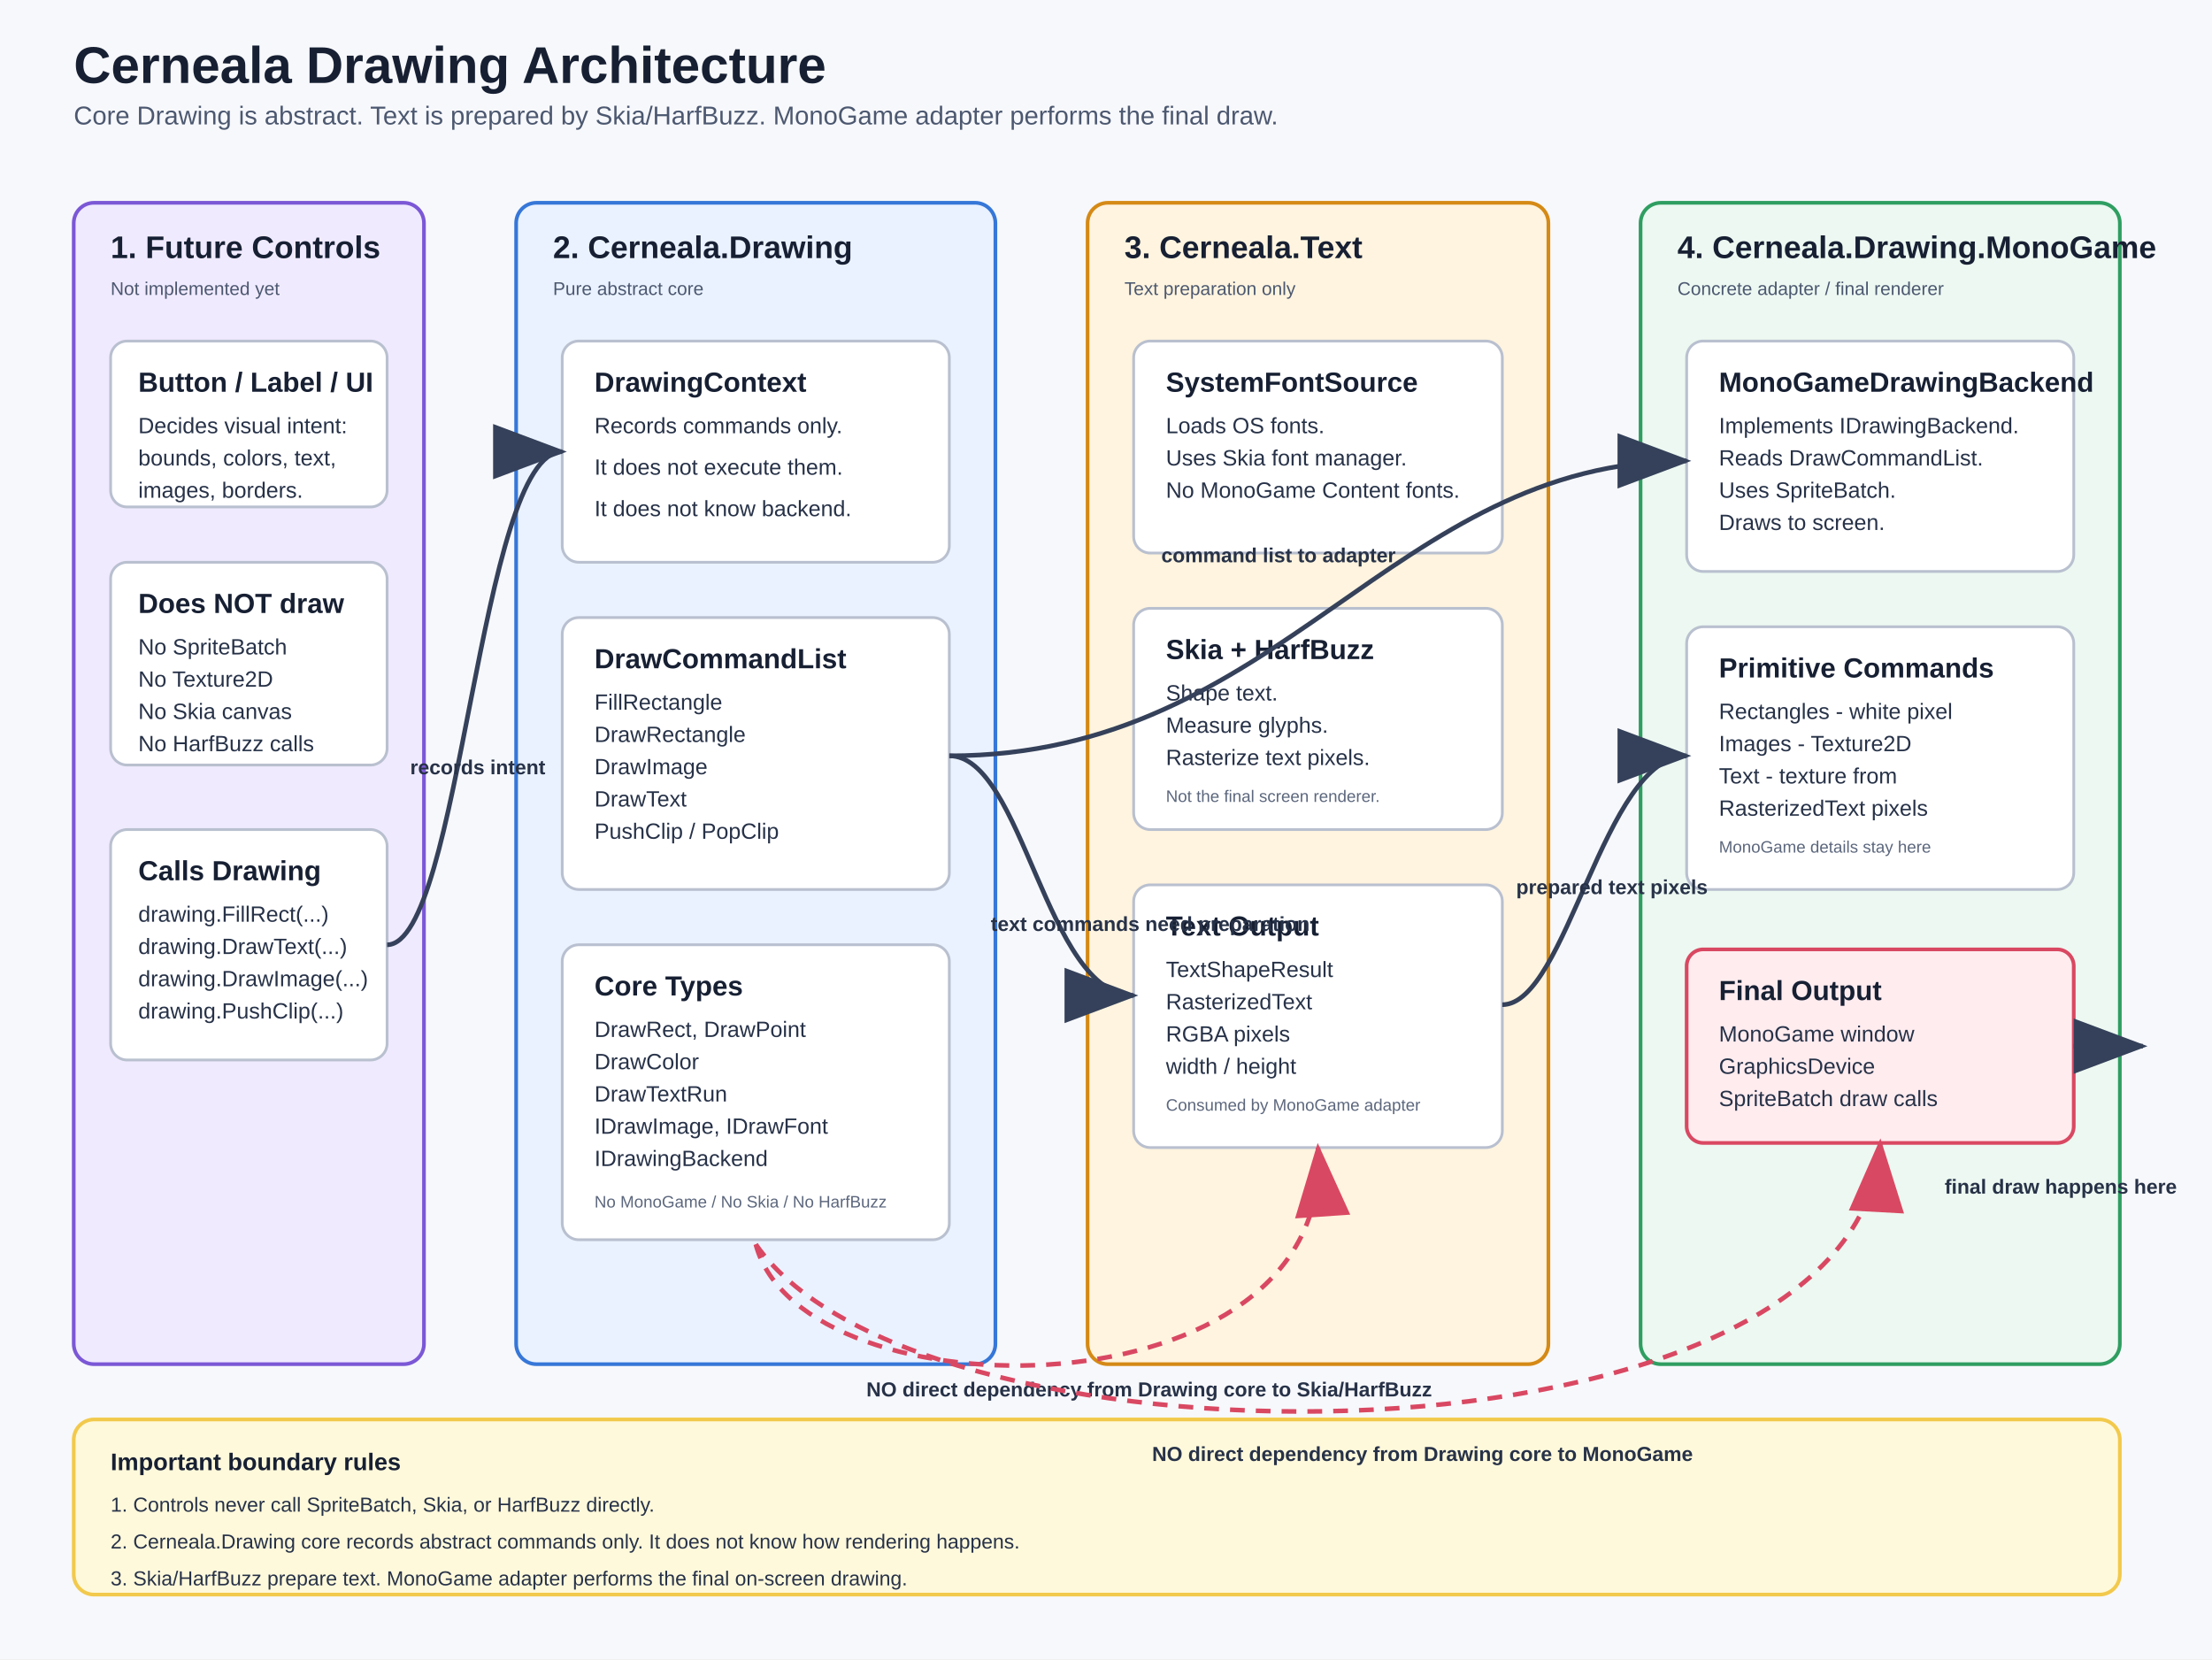
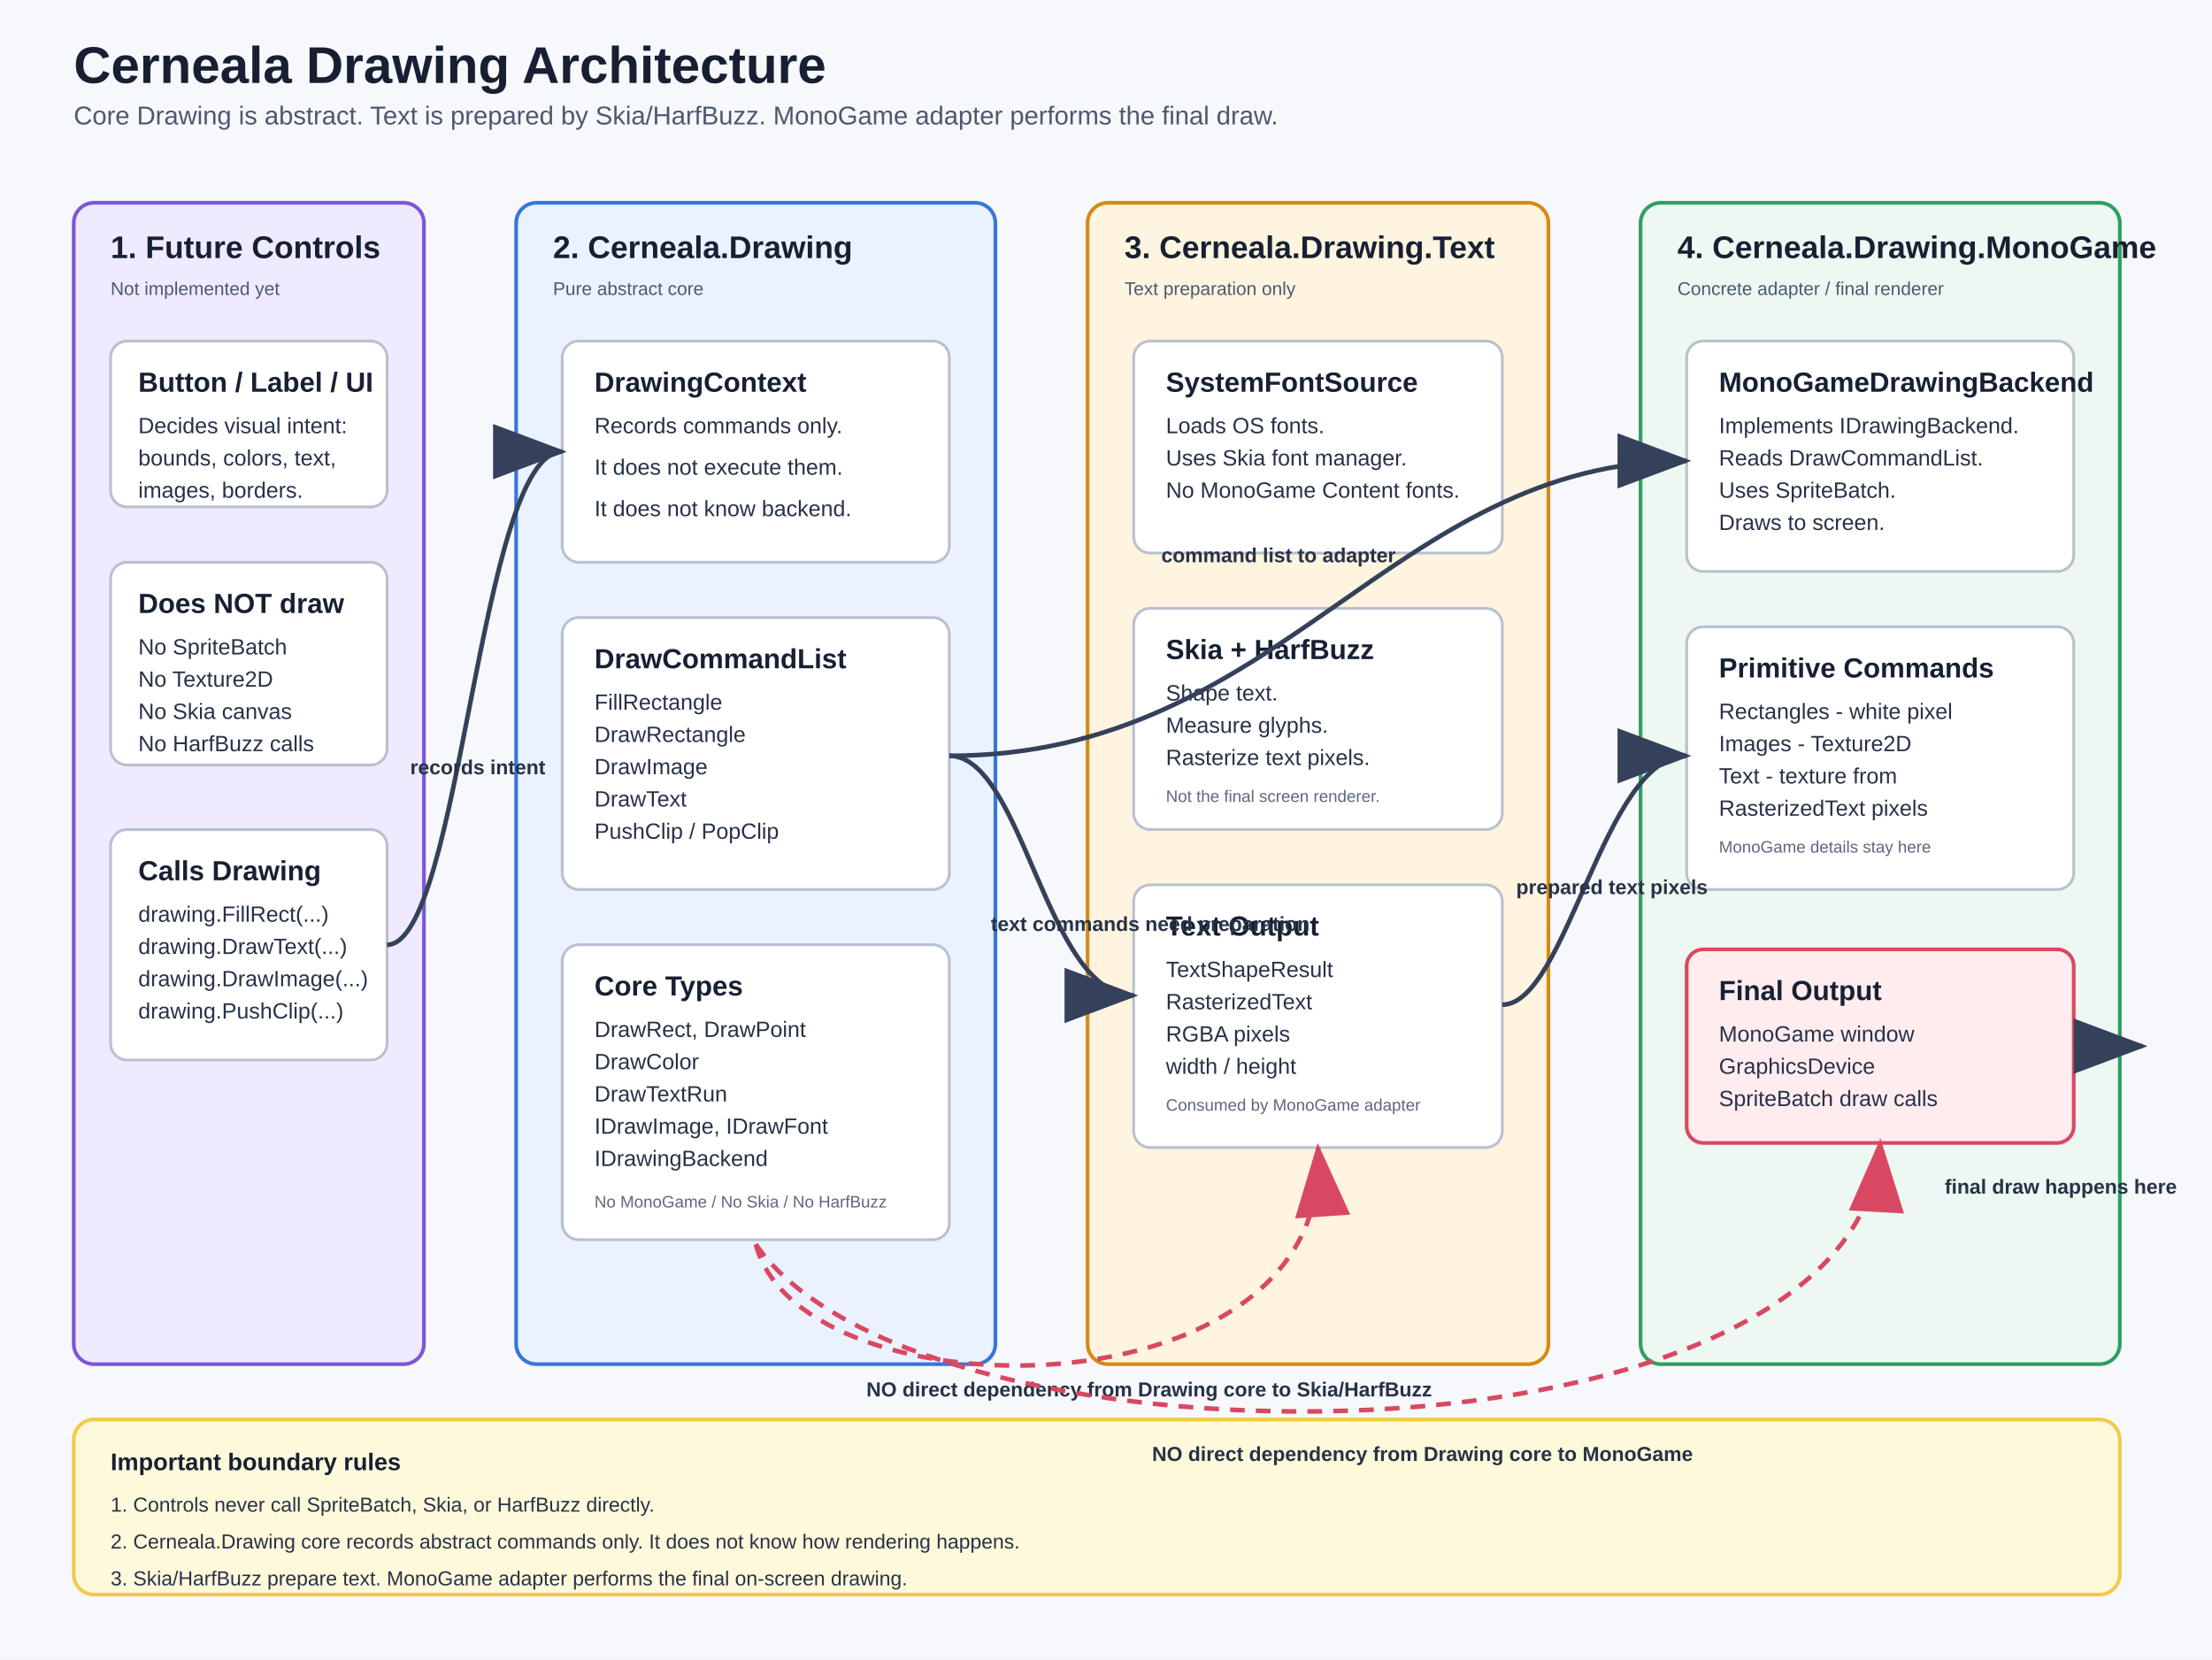
<svg xmlns="http://www.w3.org/2000/svg" width="2400" height="1800" viewBox="0 0 2400 1800">
  <defs>
    <style>
      .bg { fill: #f7f8fb; }
      .title { font: 700 56px Arial, sans-serif; fill: #172033; }
      .subtitle { font: 400 28px Arial, sans-serif; fill: #4c5870; }
      .section-title { font: 700 34px Arial, sans-serif; fill: #172033; }
      .box-title { font: 700 30px Arial, sans-serif; fill: #172033; }
      .box-text { font: 400 24px Arial, sans-serif; fill: #273248; }
      .small { font: 400 20px Arial, sans-serif; fill: #4c5870; }
      .tiny { font: 400 18px Arial, sans-serif; fill: #5c677d; }
      .note-title { font: 700 26px Arial, sans-serif; fill: #172033; }
      .note-text { font: 400 22px Arial, sans-serif; fill: #273248; }
      .core { fill: #eaf2ff; stroke: #3677d8; stroke-width: 4; }
      .adapter { fill: #ecf8f1; stroke: #2f9e61; stroke-width: 4; }
      .textpipe { fill: #fff4df; stroke: #d58a16; stroke-width: 4; }
      .control { fill: #f0eaff; stroke: #7b58d6; stroke-width: 4; }
      .output { fill: #ffecef; stroke: #d94862; stroke-width: 4; }
      .neutral { fill: #ffffff; stroke: #b9c0cf; stroke-width: 3; }
      .warning { fill: #fff9db; stroke: #f2c94c; stroke-width: 4; }
      .line { fill: none; stroke: #35415a; stroke-width: 5; marker-end: url(#arrow); }
      .line-soft { fill: none; stroke: #71809b; stroke-width: 4; marker-end: url(#arrow-soft); stroke-dasharray: 12 10; }
      .no-line { fill: none; stroke: #d94862; stroke-width: 5; stroke-dasharray: 16 12; marker-end: url(#arrow-red); }
      .label { font: 700 22px Arial, sans-serif; fill: #273248; }
    </style>
    <marker id="arrow" markerWidth="18" markerHeight="18" refX="15" refY="6" orient="auto" markerUnits="strokeWidth">
      <path d="M0,0 L16,6 L0,12 Z" fill="#35415a" />
    </marker>
    <marker id="arrow-soft" markerWidth="18" markerHeight="18" refX="15" refY="6" orient="auto" markerUnits="strokeWidth">
      <path d="M0,0 L16,6 L0,12 Z" fill="#71809b" />
    </marker>
    <marker id="arrow-red" markerWidth="18" markerHeight="18" refX="15" refY="6" orient="auto" markerUnits="strokeWidth">
      <path d="M0,0 L16,6 L0,12 Z" fill="#d94862" />
    </marker>
  </defs>
  <rect class="bg" x="0" y="0" width="2400" height="1800" />
  <text class="title" x="80" y="90">Cerneala Drawing Architecture</text>
  <text class="subtitle" x="80" y="135">Core Drawing is abstract. Text is prepared by Skia/HarfBuzz. MonoGame adapter performs the final draw.</text>
  <rect class="control" x="80" y="220" width="380" height="1260" rx="22" />
  <text class="section-title" x="120" y="280">1. Future Controls</text>
  <text class="small" x="120" y="320">Not implemented yet</text>
  <rect class="neutral" x="120" y="370" width="300" height="180" rx="18" />
  <text class="box-title" x="150" y="425">Button / Label / UI</text>
  <text class="box-text" x="150" y="470">Decides visual intent:</text>
  <text class="box-text" x="150" y="505">bounds, colors, text,</text>
  <text class="box-text" x="150" y="540">images, borders.</text>
  <rect class="neutral" x="120" y="610" width="300" height="220" rx="18" />
  <text class="box-title" x="150" y="665">Does NOT draw</text>
  <text class="box-text" x="150" y="710">No SpriteBatch</text>
  <text class="box-text" x="150" y="745">No Texture2D</text>
  <text class="box-text" x="150" y="780">No Skia canvas</text>
  <text class="box-text" x="150" y="815">No HarfBuzz calls</text>
  <rect class="neutral" x="120" y="900" width="300" height="250" rx="18" />
  <text class="box-title" x="150" y="955">Calls Drawing</text>
  <text class="box-text" x="150" y="1000">drawing.FillRect(...)</text>
  <text class="box-text" x="150" y="1035">drawing.DrawText(...)</text>
  <text class="box-text" x="150" y="1070">drawing.DrawImage(...)</text>
  <text class="box-text" x="150" y="1105">drawing.PushClip(...)</text>
  <rect class="core" x="560" y="220" width="520" height="1260" rx="22" />
  <text class="section-title" x="600" y="280">2. Cerneala.Drawing</text>
  <text class="small" x="600" y="320">Pure abstract core</text>
  <rect class="neutral" x="610" y="370" width="420" height="240" rx="18" />
  <text class="box-title" x="645" y="425">DrawingContext</text>
  <text class="box-text" x="645" y="470">Records commands only.</text>
  <text class="box-text" x="645" y="515">It does not execute them.</text>
  <text class="box-text" x="645" y="560">It does not know backend.</text>
  <rect class="neutral" x="610" y="670" width="420" height="295" rx="18" />
  <text class="box-title" x="645" y="725">DrawCommandList</text>
  <text class="box-text" x="645" y="770">FillRectangle</text>
  <text class="box-text" x="645" y="805">DrawRectangle</text>
  <text class="box-text" x="645" y="840">DrawImage</text>
  <text class="box-text" x="645" y="875">DrawText</text>
  <text class="box-text" x="645" y="910">PushClip / PopClip</text>
  <rect class="neutral" x="610" y="1025" width="420" height="320" rx="18" />
  <text class="box-title" x="645" y="1080">Core Types</text>
  <text class="box-text" x="645" y="1125">DrawRect, DrawPoint</text>
  <text class="box-text" x="645" y="1160">DrawColor</text>
  <text class="box-text" x="645" y="1195">DrawTextRun</text>
  <text class="box-text" x="645" y="1230">IDrawImage, IDrawFont</text>
  <text class="box-text" x="645" y="1265">IDrawingBackend</text>
  <text class="tiny" x="645" y="1310">No MonoGame / No Skia / No HarfBuzz</text>
  <rect class="textpipe" x="1180" y="220" width="500" height="1260" rx="22" />
-   <text class="section-title" x="1220" y="280">3. Cerneala.Text</text>
+   <text class="section-title" x="1220" y="280">3. Cerneala.Drawing.Text</text>
  <text class="small" x="1220" y="320">Text preparation only</text>
  <rect class="neutral" x="1230" y="370" width="400" height="230" rx="18" />
  <text class="box-title" x="1265" y="425">SystemFontSource</text>
  <text class="box-text" x="1265" y="470">Loads OS fonts.</text>
  <text class="box-text" x="1265" y="505">Uses Skia font manager.</text>
  <text class="box-text" x="1265" y="540">No MonoGame Content fonts.</text>
  <rect class="neutral" x="1230" y="660" width="400" height="240" rx="18" />
  <text class="box-title" x="1265" y="715">Skia + HarfBuzz</text>
  <text class="box-text" x="1265" y="760">Shape text.</text>
  <text class="box-text" x="1265" y="795">Measure glyphs.</text>
  <text class="box-text" x="1265" y="830">Rasterize text pixels.</text>
  <text class="tiny" x="1265" y="870">Not the final screen renderer.</text>
  <rect class="neutral" x="1230" y="960" width="400" height="285" rx="18" />
  <text class="box-title" x="1265" y="1015">Text Output</text>
  <text class="box-text" x="1265" y="1060">TextShapeResult</text>
  <text class="box-text" x="1265" y="1095">RasterizedText</text>
  <text class="box-text" x="1265" y="1130">RGBA pixels</text>
  <text class="box-text" x="1265" y="1165">width / height</text>
  <text class="tiny" x="1265" y="1205">Consumed by MonoGame adapter</text>
  <rect class="adapter" x="1780" y="220" width="520" height="1260" rx="22" />
  <text class="section-title" x="1820" y="280">4. Cerneala.Drawing.MonoGame</text>
  <text class="small" x="1820" y="320">Concrete adapter / final renderer</text>
  <rect class="neutral" x="1830" y="370" width="420" height="250" rx="18" />
  <text class="box-title" x="1865" y="425">MonoGameDrawingBackend</text>
  <text class="box-text" x="1865" y="470">Implements IDrawingBackend.</text>
  <text class="box-text" x="1865" y="505">Reads DrawCommandList.</text>
  <text class="box-text" x="1865" y="540">Uses SpriteBatch.</text>
  <text class="box-text" x="1865" y="575">Draws to screen.</text>
  <rect class="neutral" x="1830" y="680" width="420" height="285" rx="18" />
  <text class="box-title" x="1865" y="735">Primitive Commands</text>
  <text class="box-text" x="1865" y="780">Rectangles - white pixel</text>
  <text class="box-text" x="1865" y="815">Images - Texture2D</text>
  <text class="box-text" x="1865" y="850">Text - texture from</text>
  <text class="box-text" x="1865" y="885">RasterizedText pixels</text>
  <text class="tiny" x="1865" y="925">MonoGame details stay here</text>
  <rect class="output" x="1830" y="1030" width="420" height="210" rx="18" />
  <text class="box-title" x="1865" y="1085">Final Output</text>
  <text class="box-text" x="1865" y="1130">MonoGame window</text>
  <text class="box-text" x="1865" y="1165">GraphicsDevice</text>
  <text class="box-text" x="1865" y="1200">SpriteBatch draw calls</text>
  <path class="line" d="M420 1025 C500 1025 520 490 610 490" />
  <text class="label" x="445" y="840">records intent</text>
  <path class="line" d="M1030 820 C1110 820 1135 1080 1230 1080" />
  <text class="label" x="1075" y="1010">text commands need preparation</text>
  <path class="line" d="M1630 1090 C1700 1090 1740 820 1830 820" />
  <text class="label" x="1645" y="970">prepared text pixels</text>
  <path class="line" d="M1030 820 C1390 820 1510 500 1830 500" />
  <text class="label" x="1260" y="610">command list to adapter</text>
  <path class="line" d="M2250 1135 C2300 1135 2310 1135 2325 1135" />
  <text class="label" x="2110" y="1295">final draw happens here</text>
  <rect class="warning" x="80" y="1540" width="2220" height="190" rx="22" />
  <text class="note-title" x="120" y="1595">Important boundary rules</text>
  <text class="note-text" x="120" y="1640">1. Controls never call SpriteBatch, Skia, or HarfBuzz directly.</text>
  <text class="note-text" x="120" y="1680">2. Cerneala.Drawing core records abstract commands only. It does not know how rendering happens.</text>
  <text class="note-text" x="120" y="1720">3. Skia/HarfBuzz prepare text. MonoGame adapter performs the final on-screen drawing.</text>
  <path class="no-line" d="M820 1350 C870 1540 1450 1540 1430 1245" />
  <text class="label" x="940" y="1515">NO direct dependency from Drawing core to Skia/HarfBuzz</text>
  <path class="no-line" d="M820 1350 C1000 1610 2020 1605 2040 1240" />
  <text class="label" x="1250" y="1585">NO direct dependency from Drawing core to MonoGame</text>
</svg>
